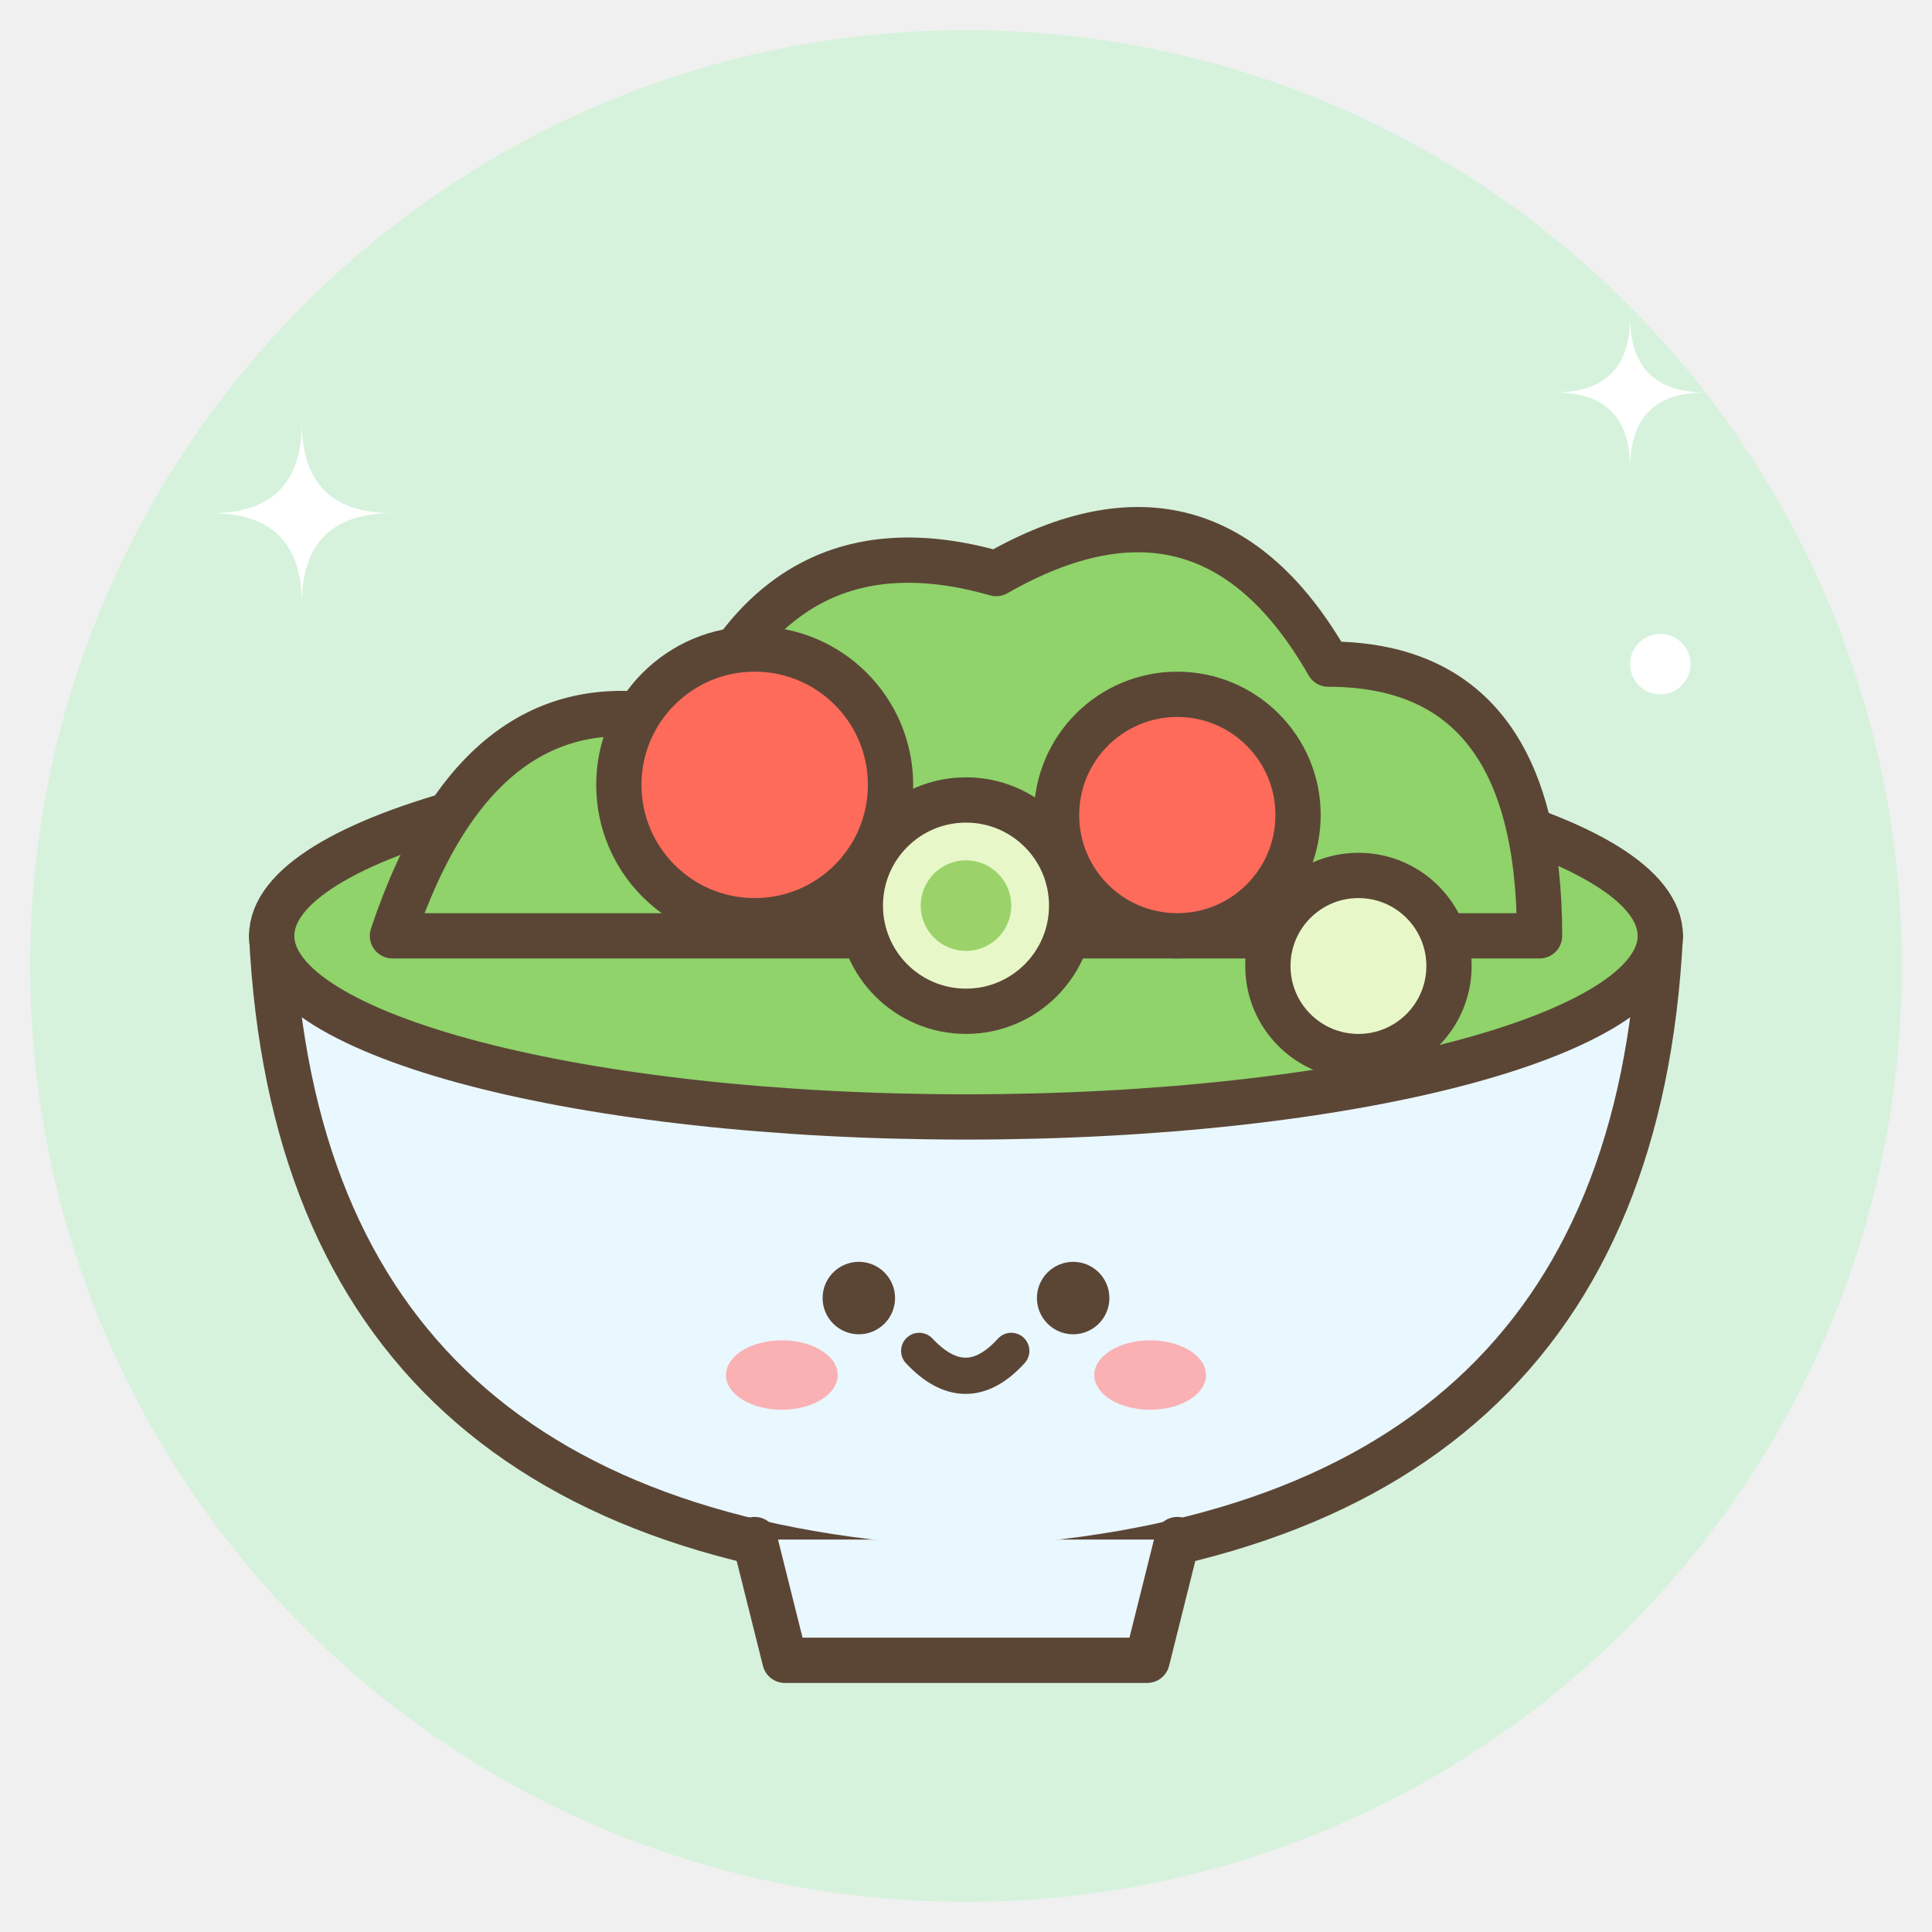
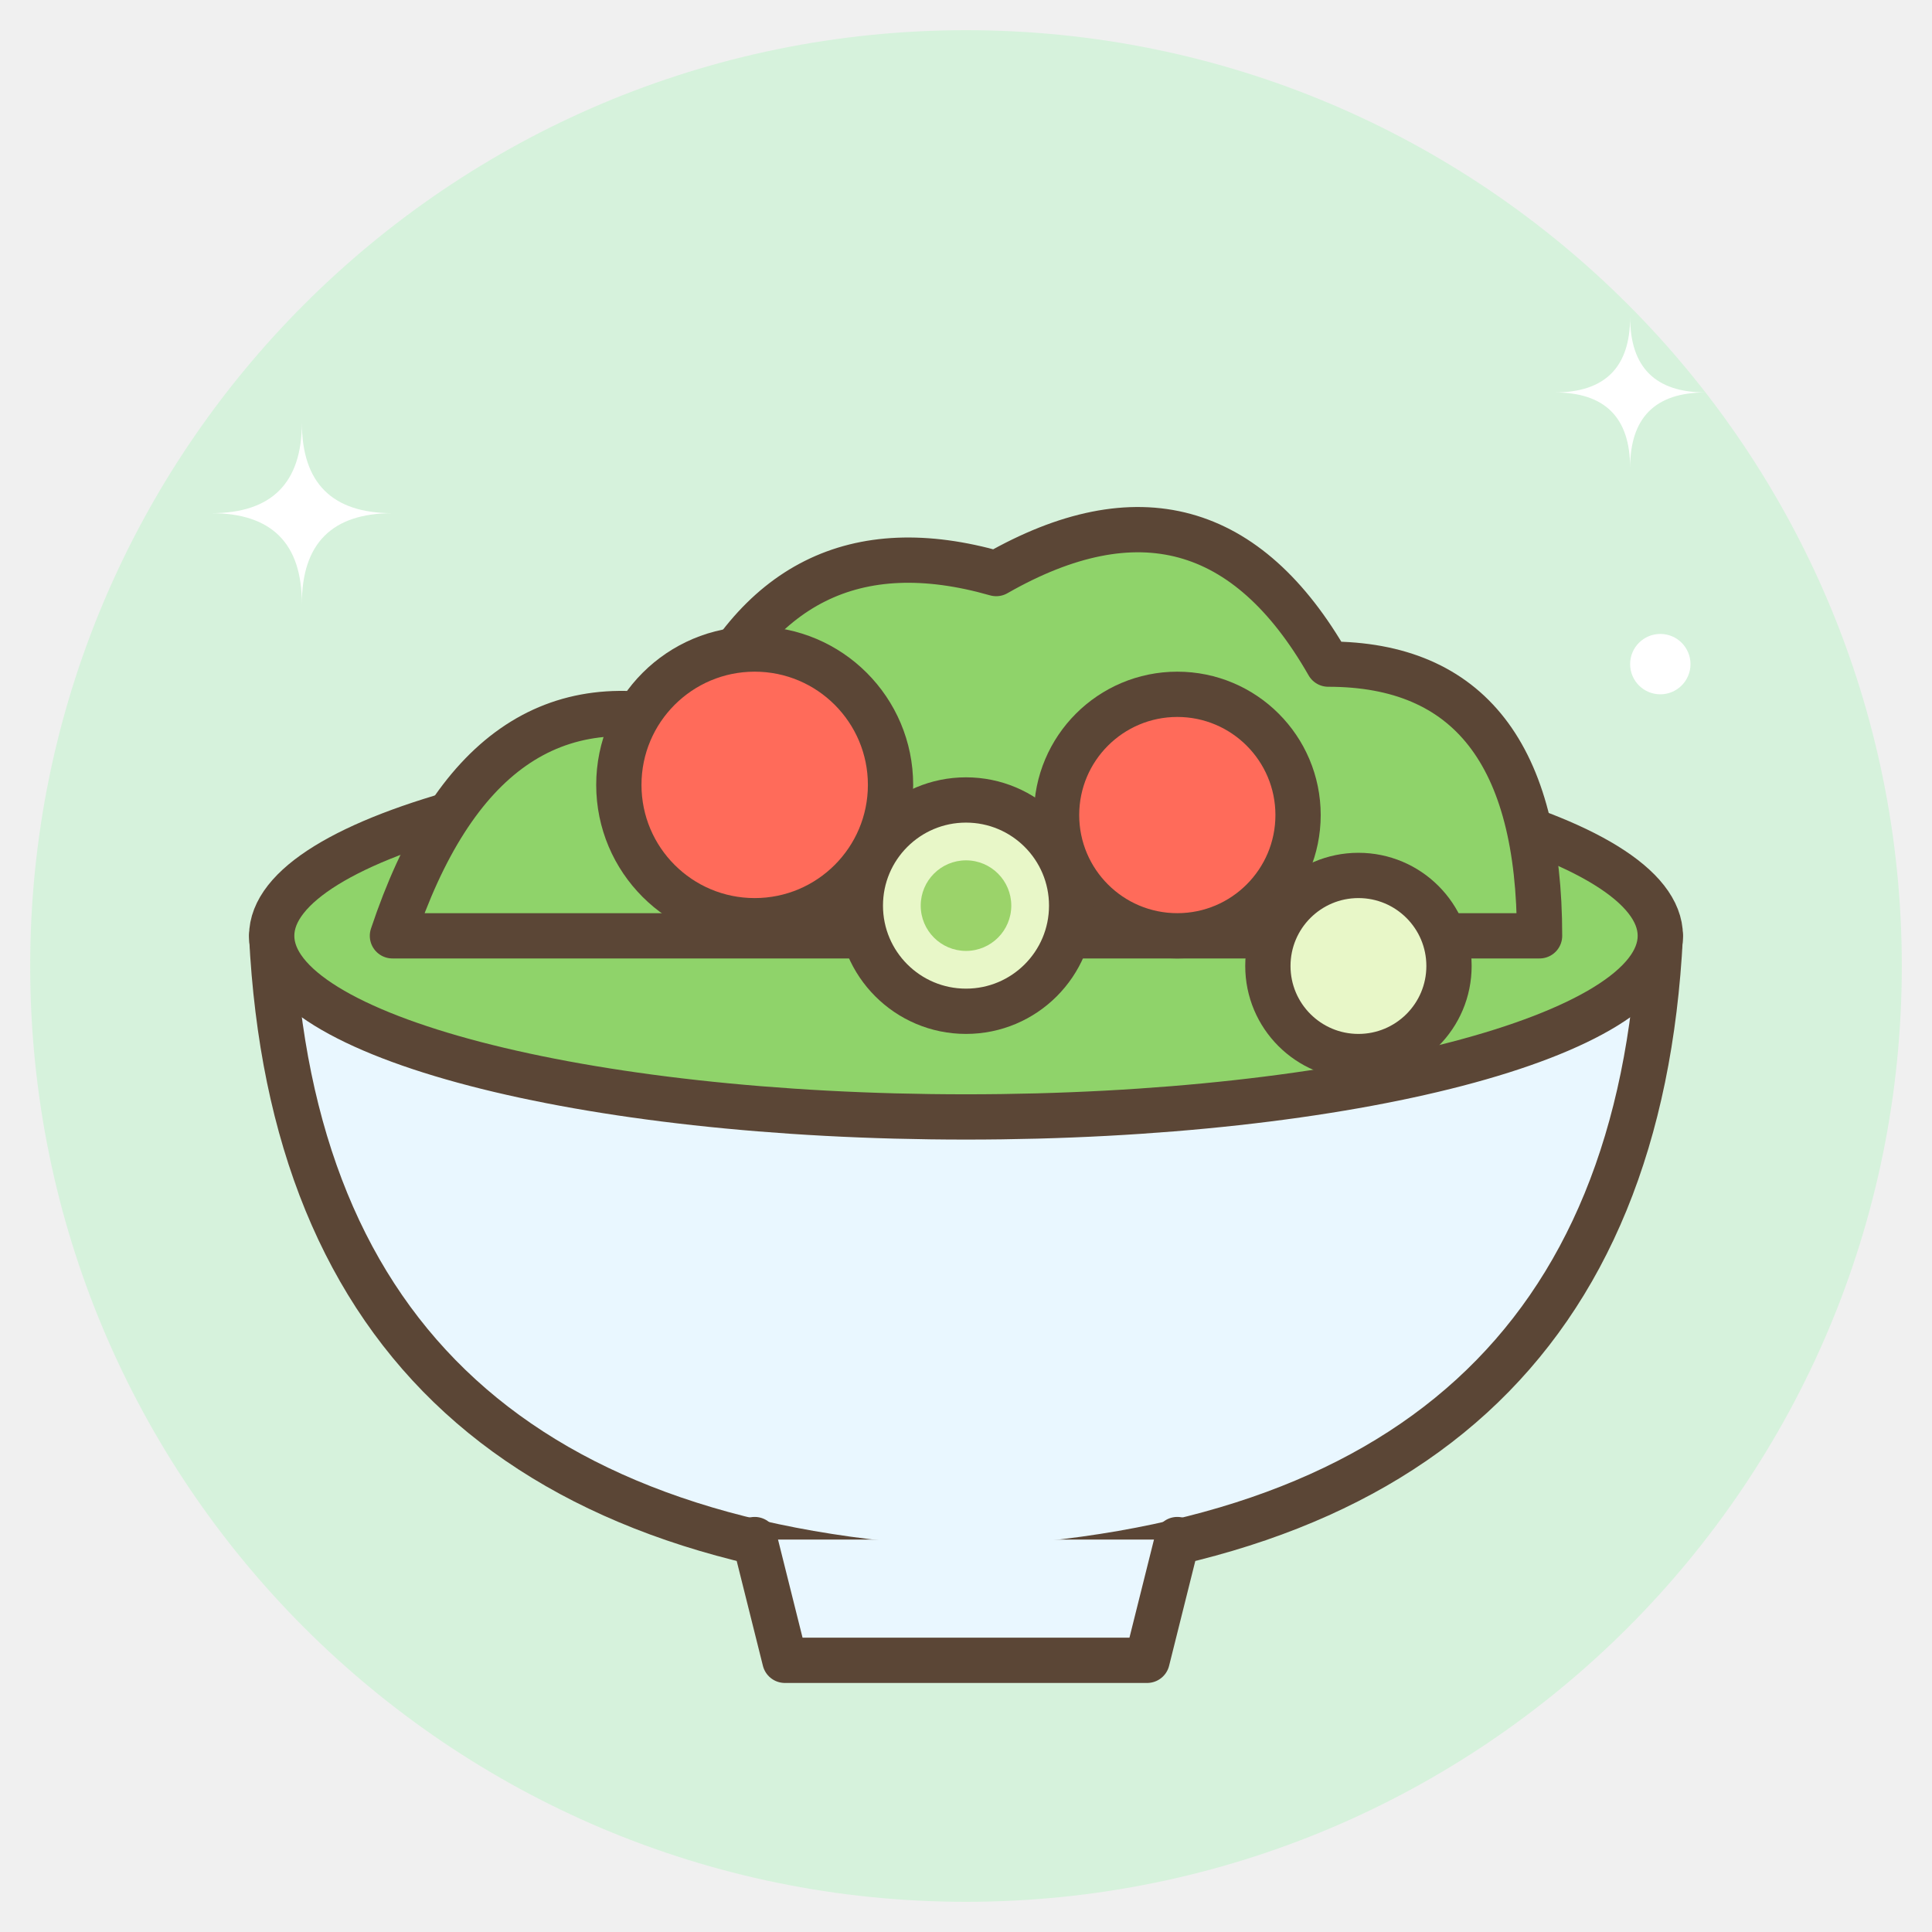
<svg xmlns="http://www.w3.org/2000/svg" viewBox="0 0 128 128">
  <circle cx="64" cy="64" r="62" fill="#d6f2dc" />
  <path d="M20 28 Q20 34 26 34 Q20 34 20 40 Q20 34 14 34 Q20 34 20 28Z" fill="#fff" />
  <path d="M108 21 Q108 26 113 26 Q108 26 108 31 Q108 26 103 26 Q108 26 108 21Z" fill="#fff" />
  <circle cx="110" cy="44" r="2" fill="#fff" />
  <g stroke="#5b4636" stroke-width="3" stroke-linejoin="round" stroke-linecap="round">
    <path d="M18 62 Q20 102 64 104 Q108 102 110 62Z" fill="#e9f7ff" />
    <path d="M50 102 L52 110 H76 L78 102" fill="#e9f7ff" />
    <ellipse cx="64" cy="62" rx="46" ry="12" fill="#8fd36a" />
    <path d="M26 62 q6 -18 20 -14 q6 -14 20 -10 q14 -8 22 6 q14 0 14 18Z" fill="#8fd36a" />
    <circle cx="50" cy="52" r="9" fill="#ff6b5a" />
    <circle cx="78" cy="54" r="8" fill="#ff6b5a" />
    <circle cx="64" cy="60" r="7" fill="#e8f7c8" />
    <circle cx="64" cy="60" r="3" fill="#9bd36a" stroke="none" />
    <circle cx="90" cy="64" r="6" fill="#e8f7c8" />
-     <g stroke="none">
-       <ellipse cx="51.8" cy="91.1" rx="3.7" ry="2.3" fill="#ff9a9a" opacity=".75" />
-       <ellipse cx="76.2" cy="91.1" rx="3.7" ry="2.3" fill="#ff9a9a" opacity=".75" />
-       <circle cx="56.9" cy="86.0" r="2.4" fill="#5b4636" />
-       <circle cx="71.1" cy="86.0" r="2.4" fill="#5b4636" />
-     </g>
-     <path d="M60.9 89.5 q3.1 3.3 6.1 0" fill="none" stroke="#5b4636" stroke-width="2.4" />
  </g>
</svg>
